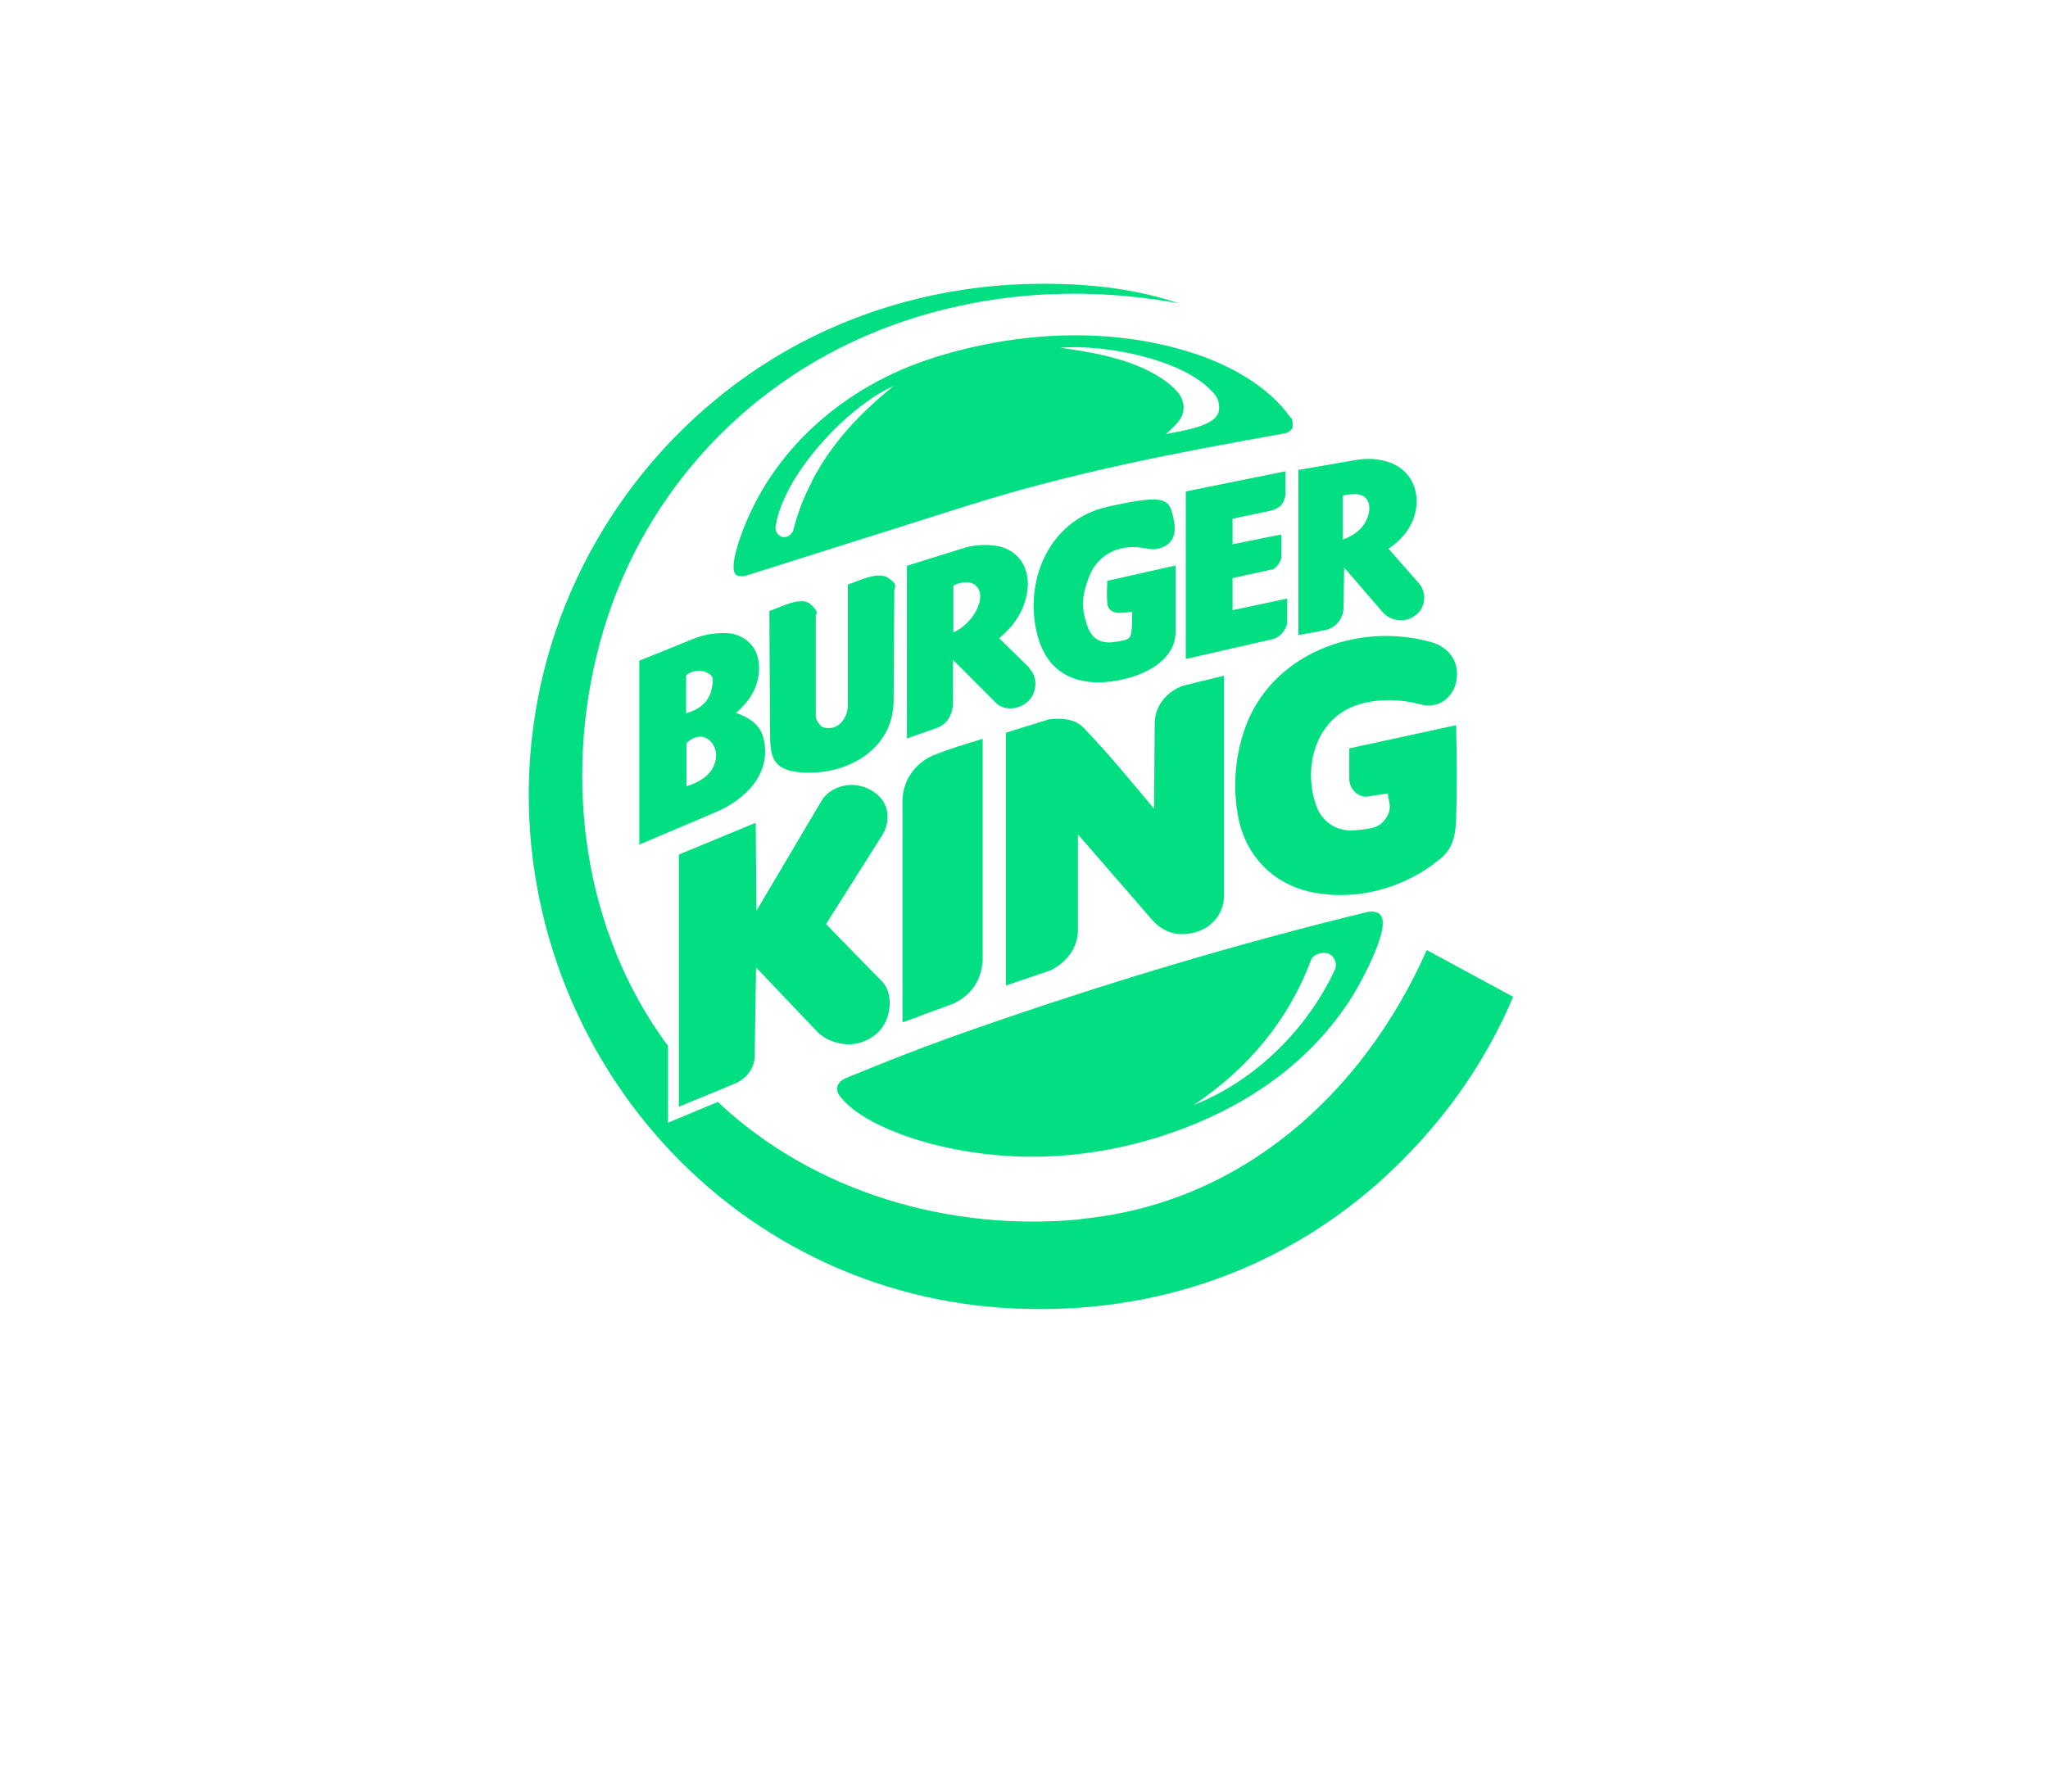
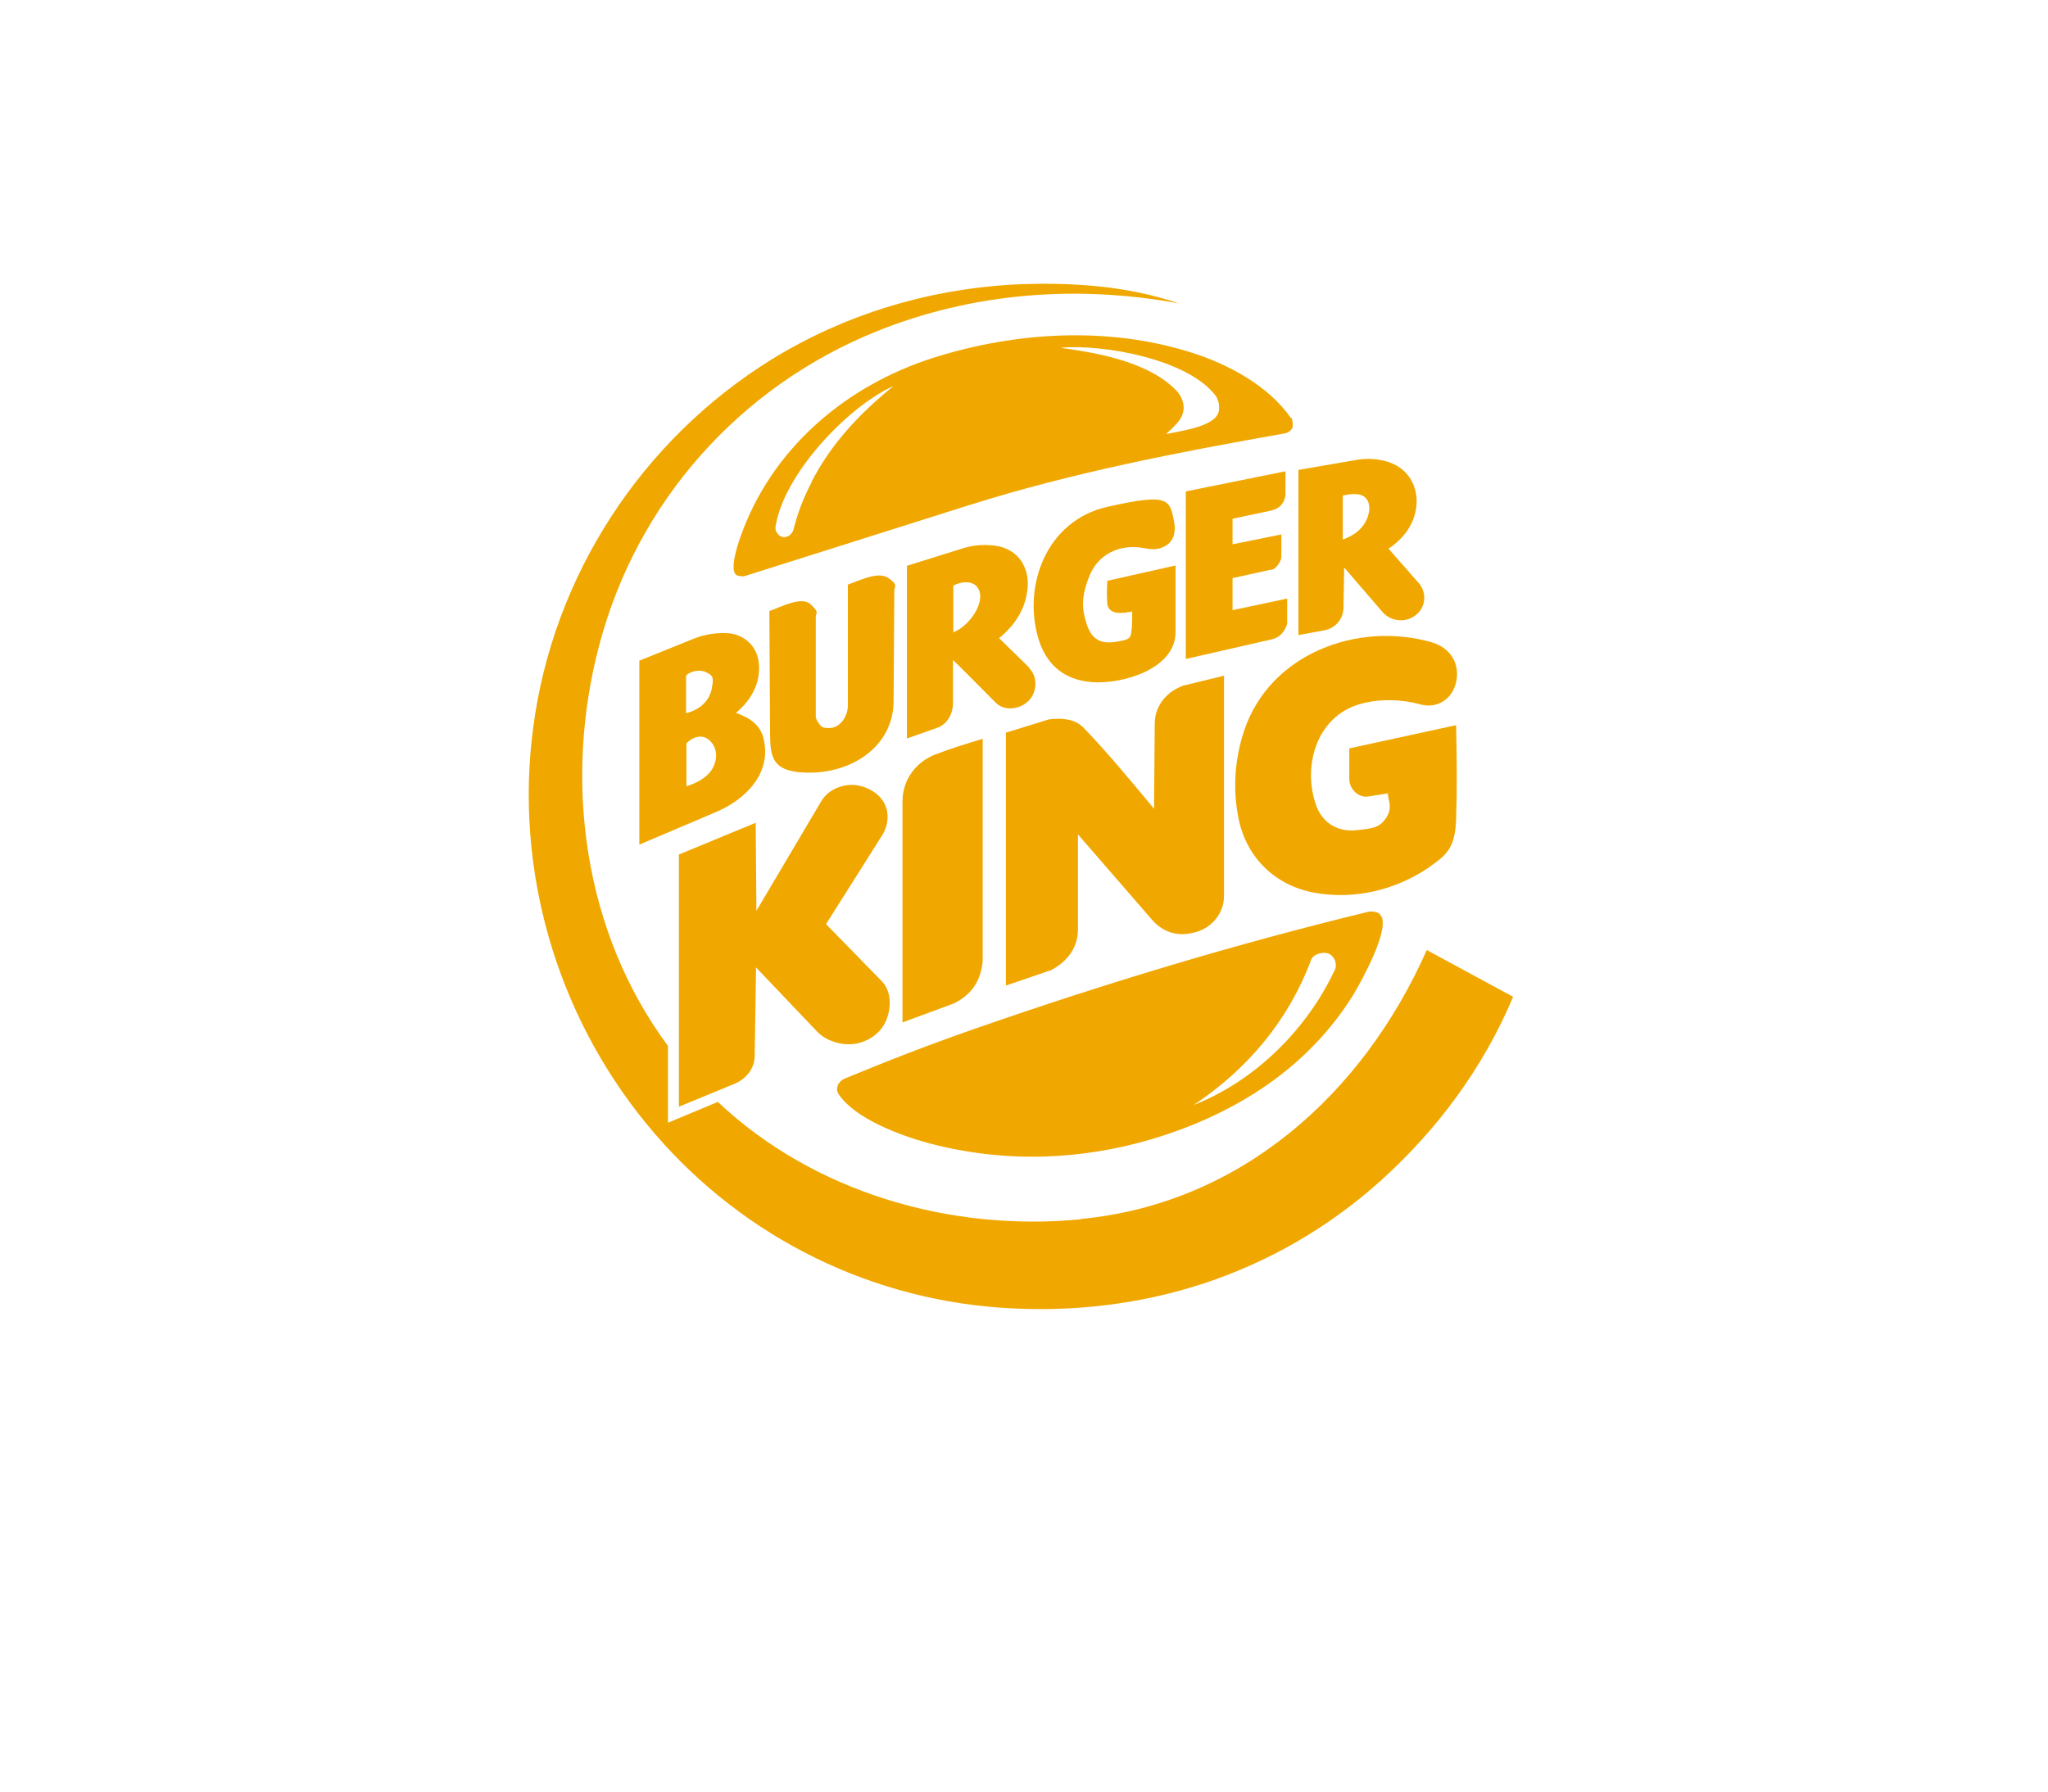
<svg xmlns="http://www.w3.org/2000/svg" id="Ebene_1" version="1.1" viewBox="0 0 600 524.9">
  <defs>
    <style>
      .st0 {
-         fill: #02df82;
+         fill: #f0a800;
      }
    </style>
  </defs>
  <path class="st0" d="M316.7,357.2c46.8-4.5,82.6-36.6,101.3-78.8l25.3,13.7c-8.8,20.9-22.2,38.9-38.8,53.9-30.9,27.7-70.1,40.1-111.4,37.2-40.7-2.9-78-22.4-103.8-54-26.4-32.3-38.6-74.5-33.1-115.9,5.8-44.6,31.8-84.4,69.9-108,21.3-13.1,45.3-20.4,70.3-21.9,16.7-.8,33.3.2,49,5.5-30.1-5.5-60.5-3.1-88.6,8.2-40.1,16.2-70.1,49.9-81.2,91.8-10.6,39.8-4.7,84.2,20.1,117.6v22.5c0,0,14.6-6.1,14.6-6.1,28.1,26.5,68,38.1,106.3,34.4Z" />
  <path class="st0" d="M404.3,267.9c-.6-.6-2.3-1-3.5-.7-39.1,9.5-77.5,21.1-115.6,34.4-12.9,4.5-25.3,9.3-37.8,14.5-1.8.8-2.9,2.9-1.6,4.7,4.8,7,17.8,11.9,26.3,14.2,21.9,5.8,44.3,5.1,65.7-1.3,24.2-7.3,45.5-20.8,58.8-42.4,2.4-4,11.2-20,7.7-23.3ZM391,284.3c-7.9,17-23.1,32.4-41.3,39.5,15.8-10.5,27.8-24.8,34.4-42.5.7-1.9,3.7-2.4,5-1.9,1.7.6,2.9,2.9,1.9,5Z" />
  <path class="st0" d="M378.2,122.5c-6.6-9.5-18.4-15.8-29.2-19.2-24.3-7.7-51.3-6.1-75.4,1.5-25.9,8.2-47.6,26.7-56.7,52.6-.9,2.6-3.1,9.3-1.3,11,.4.4,1.9.6,2.6.4l65.8-20.8c30.5-9.6,61.3-15.5,92.4-21,1.1-.2,2.2-1.1,2.3-1.9.1-.6,0-2.2-.4-2.7ZM237.8,141.3c-2.4,4.5-4.1,9-5.4,14.1-.5,1.3-1.7,2.1-2.9,2-1.2-.1-2.5-1.5-2.3-3,2.2-15,20.7-35,34.6-41.3-9.9,8-18.3,16.9-24.1,28.2ZM357,120.8c-1.3,4.2-10.6,5.4-15.4,6.4,1.5-1.4,3-2.7,4.1-4.3,1.9-2.9,1.1-6.1-1.1-8.5-2.9-3-6.5-5.1-10.4-6.8-7.5-3.2-15.2-4.5-23.5-5.7,12.5-1.1,37.2,3.3,45.4,14,1,1.3,1.3,3.4.9,4.9Z" />
  <path class="st0" d="M307.6,284.4l-12.9,4.4v-74.1c0,0,12.6-3.9,12.6-3.9,3.6-.4,7.4-.3,10.1,2.4,7.3,7.6,13.8,15.5,20.7,23.8l.2-24.9c0-5.4,3.6-9.5,8.4-11.2l11.9-2.9v64.5c0,5.6-4.2,10-9.4,10.9-4.7,1.1-8.8-.5-11.8-4l-21.6-24.9v27.9c0,5.4-3.3,9.6-8.1,12Z" />
  <path class="st0" d="M221.5,283.5l-.4,25.9c0,3.7-2.5,6.7-5.7,8.1l-16.5,6.8v-73.9c0,0,22.5-9.3,22.5-9.3l.2,25.8,19-32.1c1.8-3.1,5.4-4.7,8.6-4.8s7.3,1.5,9.4,4.6,1.8,7.2-.3,10.4l-16.3,25.8,16.4,16.8c3,3.1,2.7,8.5.9,12.1s-5.5,5.7-9,6.2-8.1-.7-10.9-3.6l-17.8-18.7Z" />
  <path class="st0" d="M400.9,233.4c-2.9.5-5.6-2.2-5.6-5.1v-9s31.3-6.8,31.3-6.8c.2,9.3.3,18.4,0,27.6s-3.5,10.8-8.3,14.3c-9.7,6.5-21.7,9.3-33.2,7.2s-19.8-10.2-22.2-21.5c-1.8-8.7-1.2-17.6,1.6-26,7.5-22.5,33.2-32.1,54.9-25.9,5.5,1.6,8.4,6.2,7.2,11.7-1.1,4.9-5.5,7.9-10.5,6.5s-11.7-1.8-17.6-.1c-13.1,3.7-17,18.7-12.8,30,1.8,4.8,6.2,7.5,11.4,7s7.2-.8,9.1-3.8.4-5,.4-7l-5.8.9Z" />
  <path class="st0" d="M279.3,294.1l-14.9,5.5v-65c.1-6.3,4.1-11.4,9.6-13.5,4.6-1.8,9-3.1,13.9-4.6v65.1c-.5,5.8-3.3,10-8.6,12.5Z" />
  <path class="st0" d="M223.7,216.4c2.5,10.3-5.4,17.9-13.8,21.5l-22.6,9.6v-53.9c0,0,16.1-6.5,16.1-6.5,3.3-1.3,6.9-1.8,10.5-1.5,4.6.7,7.9,4,8.4,8.6.6,5.7-2,10.8-6.7,14.7,3.7,1.3,7.1,3.3,8.1,7.5ZM201,209c3.8-1,6.7-3.3,7.5-7.1s.1-4-1.6-4.9-4.7-.4-5.9,1v10.9ZM206.9,227.4c2.9-2.4,4-7,1.5-9.9s-5.6-1.4-7.3.3v12.6c2.2-.7,4-1.5,5.8-3Z" />
  <path class="st0" d="M329.2,179.5c-2.1.4-4.6-.2-4.8-2.7s-.1-4.2,0-6.6l20-4.5v19.5c0,10.9-15.6,15.3-24.3,14.7s-13.7-5.5-15.9-12.8c-4.6-15.6,2.4-34.6,20.3-38.6s18.2-2.3,19.5,4.5c.5,2.9-.1,5.7-2.8,7.1s-4.6.7-6.8.4c-6.6-1-12.7,2-15.2,8.2s-2.3,9.7-.8,14.3,4.4,5.7,8.3,5.1,4.4-.9,4.7-2.6.3-4,.3-6.3l-2.5.4Z" />
  <path class="st0" d="M301.6,195.7l-8.9-8.7c4.9-4,8-9,8.4-15.2.3-5.7-2.8-10.4-8.4-11.7-3.6-.7-7.4-.5-11,.7l-16,5v50.6s8.8-3.1,8.8-3.1c3.2-1.1,4.7-4.3,4.7-7.4v-12.5c.1,0,12.5,12.5,12.5,12.5,2.8,2.8,7.5,1.8,9.8-.7,2.2-2.3,2.7-6.8,0-9.4ZM279.3,185.3v-13.7c2.1-1.1,4.9-1.5,6.6,0,3.7,3.5-1.3,11.6-6.6,13.7Z" />
  <path class="st0" d="M225.3,179.1c3.7-1.3,9.5-4.5,12.2-2s1.5,2.4,1.5,3.7v29.3c.1.9,1.1,2.3,1.7,2.8s2.6.6,3.7.2c2.4-.9,4-3.6,4-6.4v-35.4c3.5-1.2,8.9-4,11.9-1.9s1.7,2.4,1.7,3.8l-.2,32.1c0,13.1-11.6,20.8-23.8,21.1s-12.3-4.7-12.4-11.6l-.2-35.7Z" />
  <path class="st0" d="M415.5,170.7l-8.7-9.9c4.5-3.1,7.4-7,8.1-12,.8-5.9-2.1-11.3-7.8-13.3-3.1-1.1-6.6-1.3-9.9-.7l-16.8,2.9v48.4s7.6-1.4,7.6-1.4c3.2-.6,5.5-3.2,5.6-6.5l.2-11.9,11.2,13c1.6,1.9,4,2.7,6.4,2.4,1.8-.2,4.1-1.5,5.1-3.5,1.3-2.4.9-5.4-.9-7.4ZM400.8,151.2c-1.2,3.6-4,5.7-7.4,6.9v-12.9c2-.4,4.1-.7,5.7,0,2.1,1,2.5,3.7,1.7,5.9Z" />
  <path class="st0" d="M372.5,166.9l-11.4,2.5v9.4s16-3.4,16-3.4v7.4c-.7,2.2-2,3.9-4.3,4.5l-25.4,5.8v-49.1c.1,0,29.2-5.9,29.2-5.9v6.8c-.2,2.5-1.7,4.1-4.1,4.7l-11.4,2.4v7.5s14.3-2.9,14.3-2.9v6.6c0,1.2-1.5,3.5-2.9,3.8Z" />
</svg>
